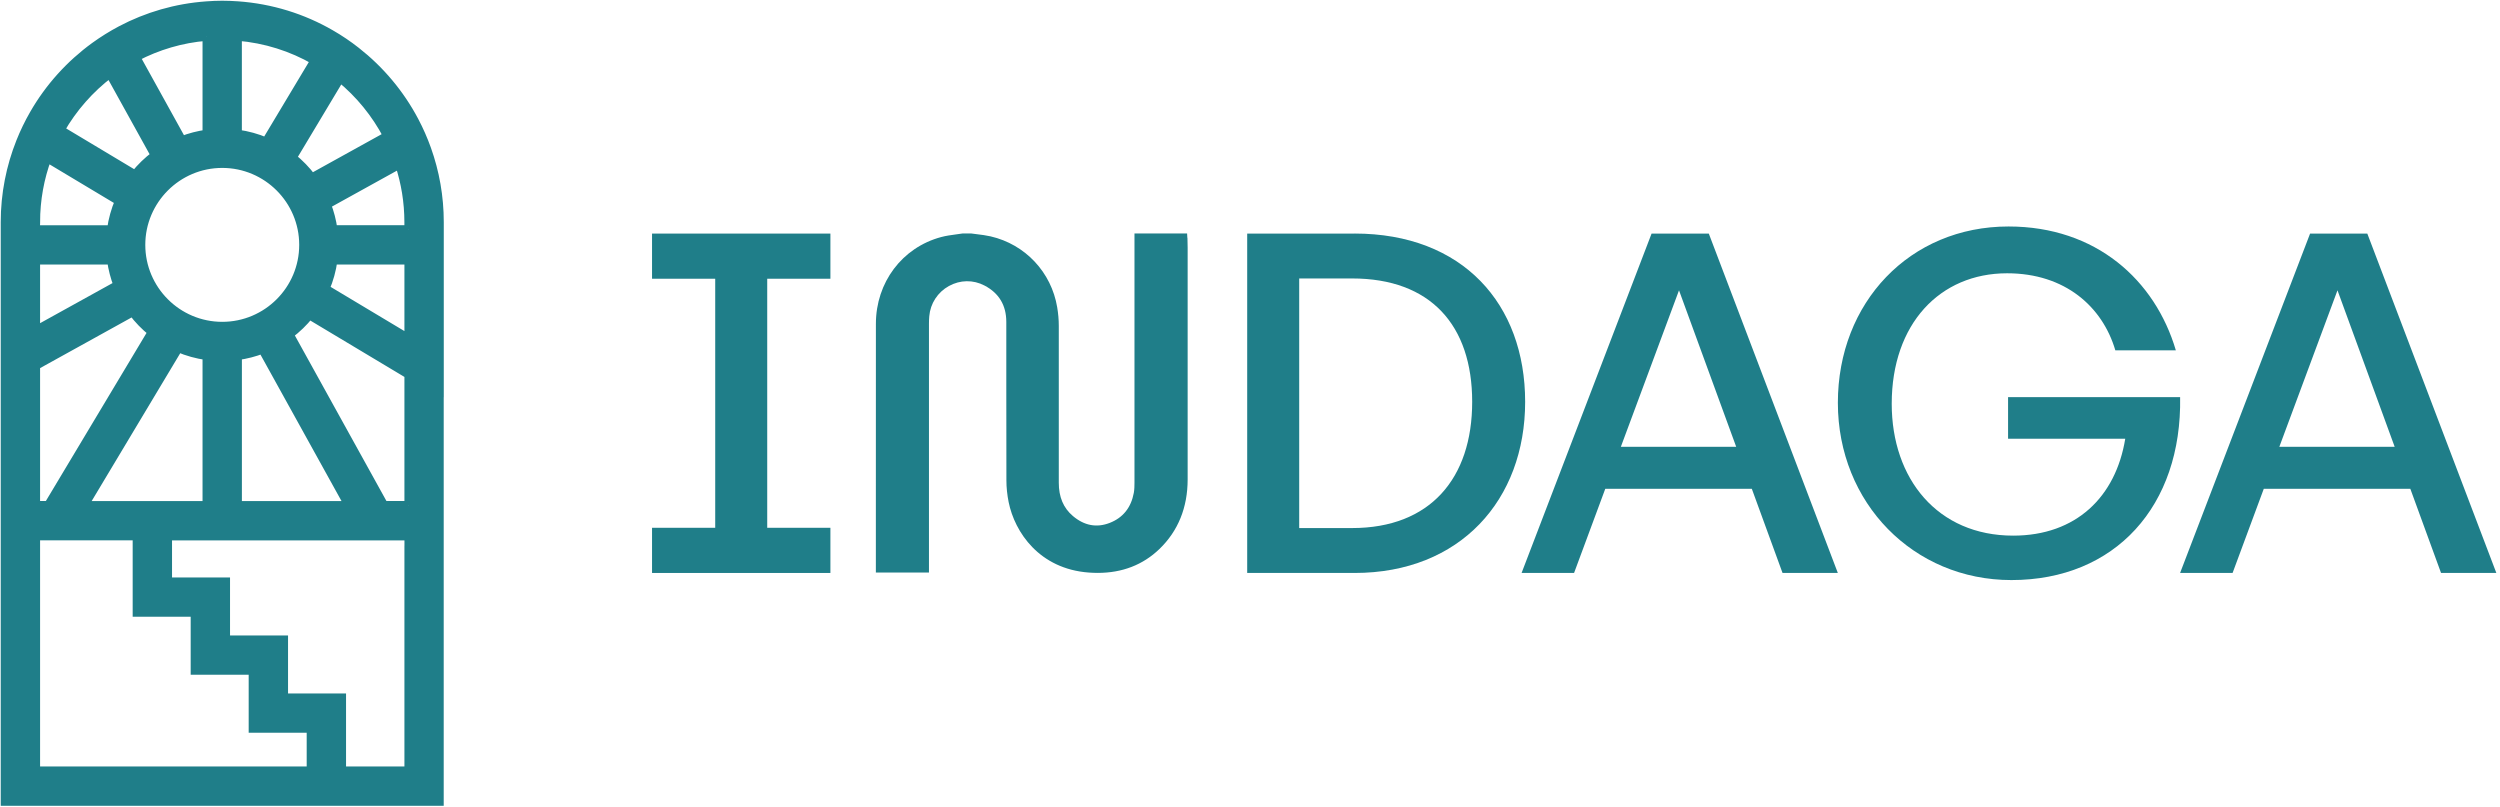
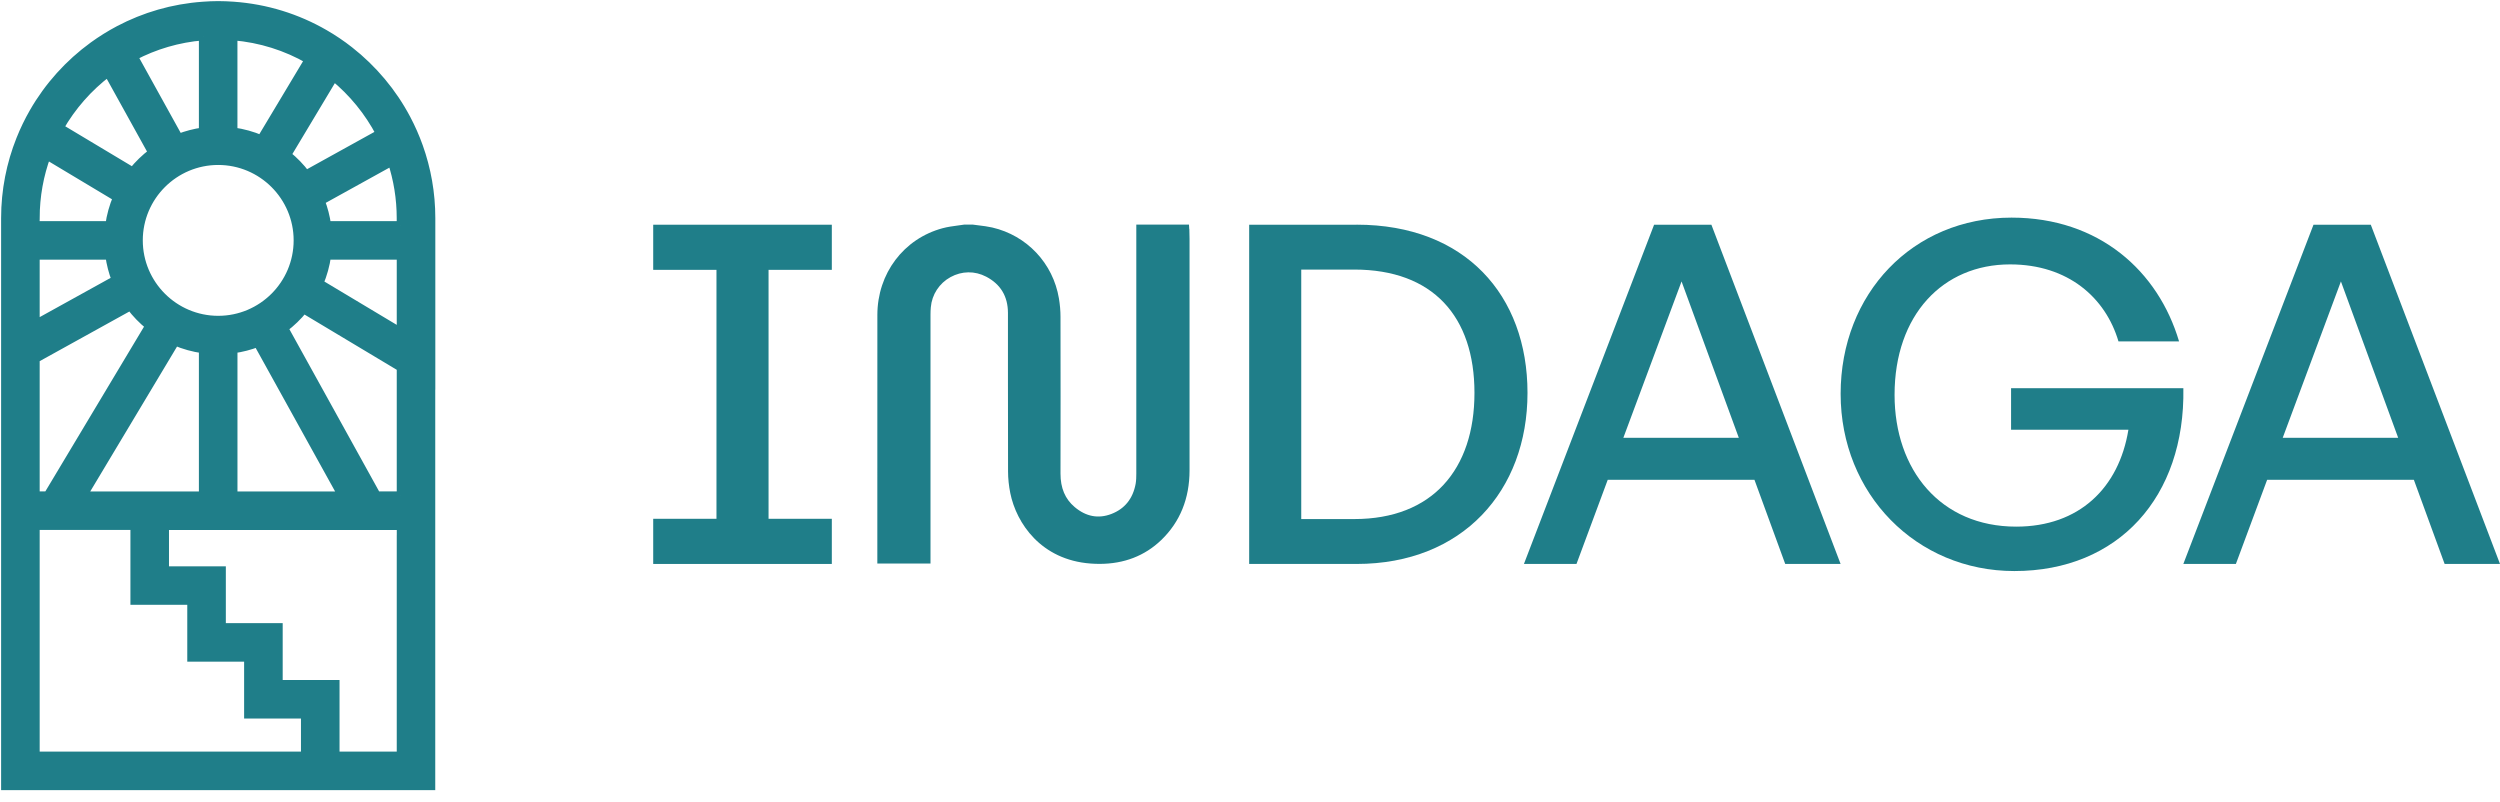
- <svg xmlns="http://www.w3.org/2000/svg" width="499" height="161" viewBox="0 0 499 161" fill="none">
-   <path d="M87.723 78.43V44.355C87.723 39.243 86.833 34.337 85.205 29.78C84.507 27.83 83.679 25.948 82.721 24.135C79.861 18.715 75.878 13.98 71.088 10.224C69.48 8.958 67.777 7.808 65.991 6.782C60.455 3.586 54.153 1.588 47.427 1.116C46.414 1.048 45.395 1 44.361 1C43.328 1 42.302 1.048 41.282 1.123C35.124 1.554 29.321 3.272 24.135 6.009C22.315 6.974 20.57 8.062 18.914 9.259C13.967 12.851 9.813 17.456 6.755 22.78C5.735 24.552 4.839 26.407 4.072 28.329C2.095 33.29 1 38.696 1 44.355V159.987H87.709V78.43H87.723ZM67.9 15.547C71.773 18.715 74.989 22.65 77.336 27.118L62.241 35.473C61.119 33.981 59.819 32.64 58.361 31.47L67.9 15.554V15.547ZM47.427 7.275C52.997 7.733 58.224 9.416 62.83 12.064L53.099 28.302C51.313 27.542 49.411 27.009 47.42 26.735V7.275H47.427ZM44.361 32.661C53.305 32.661 60.578 39.934 60.578 48.877C60.578 57.821 53.305 65.094 44.361 65.094C35.418 65.094 28.145 57.821 28.145 48.877C28.145 39.934 35.418 32.661 44.361 32.661ZM69.617 100.867H47.427V71.013C49.151 70.774 50.814 70.343 52.388 69.734L69.617 100.867ZM41.282 71.013V100.867H16.786L35.61 69.446C37.396 70.206 39.298 70.74 41.282 71.013ZM41.282 7.275V26.742C39.558 26.981 37.895 27.419 36.321 28.028L27.118 11.394C31.415 9.136 36.205 7.699 41.282 7.281V7.275ZM21.925 14.685L30.957 30.998C29.465 32.12 28.124 33.42 26.954 34.871L12.037 25.934C14.548 21.548 17.915 17.716 21.925 14.678V14.685ZM7.145 44.355C7.145 39.852 7.952 35.528 9.423 31.532L23.786 40.139C23.026 41.925 22.492 43.828 22.219 45.812H7.138V44.361L7.145 44.355ZM7.145 51.943H22.226C22.465 53.667 22.896 55.33 23.505 56.904L7.145 65.957V51.943ZM7.145 72.97L26.482 62.268C27.604 63.76 28.904 65.101 30.355 66.271L9.635 100.86H7.145V72.97ZM62.07 153.842H7.145V106.998H27.337V122.243H38.915V133.821H50.492V145.399H62.07V153.836V153.842ZM81.578 109.797V153.842H68.215V139.268H56.637V127.69H45.059V116.113H33.482V107.005H81.585V109.797H81.578ZM81.578 100.86H76.631L57.759 66.75C59.251 65.628 60.592 64.328 61.762 62.877L81.578 74.749V100.867V100.86ZM81.578 67.592L64.93 57.622C65.69 55.836 66.223 53.934 66.497 51.943H81.578V67.592ZM81.578 45.805H66.497C66.258 44.081 65.826 42.418 65.211 40.837L79.731 32.804C80.921 36.444 81.571 40.324 81.571 44.355V45.805H81.578Z" fill="#1F7E89" stroke="#1F7E89" stroke-width="1.711" />
-   <path d="M270.358 46.623H248.94V114.364H270.358C291.494 114.364 304.42 99.742 304.42 80.206C304.42 60.671 291.967 46.616 270.358 46.616V46.623ZM269.886 105.4H259.321V55.58H269.886C285.548 55.58 293.848 64.92 293.848 80.206C293.848 95.493 285.452 105.4 269.886 105.4Z" fill="#1F7E89" />
-   <path d="M329.655 46.623L303.708 114.364H314.184L320.411 97.566H349.663L355.794 114.364H366.831L341.076 46.623H329.662H329.655ZM323.524 89.177L335.13 57.947L346.543 89.177H323.524Z" fill="#1F7E89" />
-   <path d="M400.798 87.569H424.199C422.311 99.174 414.387 106.913 401.838 106.913C386.743 106.913 377.588 95.588 377.588 80.589C377.588 64.646 387.208 54.547 400.613 54.547C412.218 54.547 419.669 61.245 422.222 69.929H434.299C430.145 55.874 418.356 45.206 400.9 45.206C381.18 45.206 366.838 60.397 366.838 80.398C366.838 100.399 381.933 115.781 401.468 115.781C422.229 115.781 435.531 100.967 435.154 79.269H400.811V87.569H400.798Z" fill="#1F7E89" />
-   <path d="M472.508 46.623H461.094L435.147 114.364H445.623L451.85 97.566H481.102L487.233 114.364H498.27L472.515 46.623H472.508ZM454.957 89.177L466.562 57.947L477.975 89.177H454.957Z" fill="#1F7E89" />
-   <path d="M236.993 47.478L236.945 46.602H226.442V57.687C226.442 70.579 226.442 83.47 226.442 96.362C226.442 96.984 226.428 97.696 226.312 98.359C225.765 101.329 224.136 103.355 221.474 104.381C218.881 105.38 216.418 104.915 214.153 102.999C212.251 101.391 211.327 99.208 211.334 96.314C211.354 86.262 211.354 76.025 211.334 65.022C211.334 63.818 211.224 62.587 211.019 61.348C209.856 54.334 204.635 48.771 197.717 47.177C196.821 46.972 195.917 46.862 195.035 46.753C194.638 46.705 194.248 46.657 193.858 46.602H192.277H192.127C191.696 46.671 191.258 46.732 190.82 46.787C189.841 46.917 188.829 47.054 187.836 47.321C180.063 49.415 174.835 56.367 174.829 64.626C174.815 76.142 174.815 87.651 174.822 99.167V114.282H185.421V104.969C185.421 91.496 185.421 78.023 185.421 64.55C185.421 64.058 185.441 63.579 185.483 63.113C185.695 60.575 187.166 58.317 189.41 57.085C191.661 55.847 194.255 55.812 196.513 56.996C199.387 58.502 200.851 60.931 200.858 64.222C200.858 68.457 200.858 72.686 200.858 76.915C200.858 83.231 200.858 89.546 200.878 95.869C200.878 97.313 201.036 98.777 201.323 100.214C202.541 106.249 207.461 113.55 217.321 114.282C217.916 114.323 218.505 114.351 219.086 114.351C223.992 114.351 228.139 112.749 231.43 109.574C235.16 105.975 237.055 101.295 237.055 95.67C237.055 81.978 237.055 68.293 237.055 54.601V49.469C237.055 49.209 237.028 47.731 237.014 47.465L236.993 47.478Z" fill="#1F7E89" />
-   <path d="M142.758 46.623H130.147V55.635H142.758V105.346H130.147V114.364H142.758H153.138H165.749V105.346H153.138V55.635H165.749V46.623H153.138H142.758Z" fill="#1F7E89" />
+ <svg xmlns="http://www.w3.org/2000/svg" width="471" height="151" viewBox="0 0 471 151" fill="none">
+   <path d="M81.223 72.627V41.105C81.223 36.377 80.4 31.838 78.894 27.623C78.248 25.819 77.482 24.078 76.596 22.401C73.95 17.388 70.266 13.008 65.835 9.532C64.348 8.361 62.772 7.298 61.12 6.349C55.999 3.393 50.169 1.544 43.947 1.108C43.01 1.044 42.067 1 41.111 1C40.156 1 39.206 1.044 38.263 1.114C32.566 1.513 27.199 3.101 22.401 5.633C20.717 6.526 19.103 7.532 17.571 8.64C12.995 11.963 9.153 16.223 6.323 21.148C5.38 22.787 4.551 24.502 3.842 26.281C2.013 30.87 1 35.87 1 41.105V148.071H81.21V72.627H81.223ZM62.886 14.457C66.468 17.388 69.443 21.027 71.614 25.161L57.651 32.889C56.613 31.509 55.41 30.269 54.062 29.186L62.886 14.463V14.457ZM43.947 6.804C49.1 7.228 53.935 8.786 58.195 11.235L49.194 26.256C47.542 25.553 45.783 25.059 43.941 24.806V6.804H43.947ZM41.111 30.288C49.384 30.288 56.113 37.016 56.113 45.289C56.113 53.562 49.384 60.291 41.111 60.291C32.839 60.291 26.11 53.562 26.11 45.289C26.11 37.016 32.839 30.288 41.111 30.288ZM64.475 93.382H43.947V65.766C45.542 65.544 47.08 65.145 48.536 64.582L64.475 93.382ZM38.263 65.766V93.382H15.603L33.016 64.316C34.668 65.019 36.428 65.513 38.263 65.766ZM38.263 6.804V24.812C36.668 25.034 35.13 25.439 33.674 26.002L25.161 10.615C29.136 8.526 33.566 7.197 38.263 6.811V6.804ZM20.356 13.659L28.712 28.75C27.332 29.788 26.091 30.99 25.009 32.332L11.21 24.066C13.533 20.008 16.647 16.463 20.356 13.653V13.659ZM6.684 41.105C6.684 36.94 7.431 32.94 8.792 29.243L22.078 37.206C21.375 38.858 20.882 40.618 20.628 42.453H6.678V41.111L6.684 41.105ZM6.684 48.125H20.635C20.856 49.72 21.255 51.258 21.819 52.714L6.684 61.088V48.125ZM6.684 67.576L24.572 57.676C25.61 59.056 26.813 60.297 28.154 61.379L8.988 93.376H6.684V67.576ZM57.493 142.387H6.684V99.054H25.363V113.156H36.073V123.866H46.783V134.576H57.493V142.381V142.387ZM75.539 101.643V142.387H63.177V128.905H52.467V118.195H41.757V107.485H31.047V99.06H75.545V101.643H75.539ZM75.539 93.376H70.962L53.505 61.822C54.885 60.784 56.126 59.582 57.208 58.24L75.539 69.222V93.382V93.376ZM75.539 62.601L60.139 53.379C60.841 51.726 61.335 49.967 61.588 48.125H75.539V62.601ZM75.539 42.447H61.588C61.367 40.852 60.968 39.314 60.398 37.852L73.83 30.421C74.931 33.788 75.532 37.377 75.532 41.105V42.447H75.539Z" fill="#1F7E89" stroke="#1F7E89" stroke-width="1.582" />
+   <path d="M255.586 42.336H235.344V106.249H255.586C275.564 106.249 287.781 92.453 287.781 74.021C287.781 55.59 276.01 42.33 255.586 42.33V42.336ZM255.14 97.791H245.155V50.787H255.14C269.944 50.787 277.789 59.599 277.789 74.021C277.789 88.444 269.853 97.791 255.14 97.791Z" fill="#1F7E89" />
+   <path d="M311.632 42.336L287.108 106.249H297.01L302.895 90.4H330.543L336.337 106.249H346.769L322.426 42.336H311.639H311.632ZM305.837 82.485L316.806 53.021L327.594 82.485H305.837Z" fill="#1F7E89" />
+   <path d="M378.873 80.968H400.991C399.206 91.917 391.717 99.218 379.856 99.218C365.589 99.218 356.936 88.534 356.936 74.383C356.936 59.341 366.029 49.812 378.698 49.812C389.667 49.812 396.71 56.132 399.122 64.325H410.537C406.611 51.065 395.468 41 378.97 41C360.331 41 346.776 55.332 346.776 74.202C346.776 93.072 361.043 107.585 379.507 107.585C399.129 107.585 411.701 93.608 411.345 73.137H378.886V80.968H378.873Z" fill="#1F7E89" />
+   <path d="M446.65 42.336H435.863L411.339 106.249H421.24L427.126 90.4H454.773L460.568 106.249H471L446.657 42.336H446.65ZM430.062 82.485L441.03 53.021L451.818 82.485H430.062Z" fill="#1F7E89" />
+   <path d="M224.052 43.143L224.006 42.317H214.079V52.775C214.079 64.938 214.079 77.101 214.079 89.263C214.079 89.851 214.066 90.522 213.956 91.148C213.439 93.95 211.9 95.861 209.384 96.83C206.933 97.772 204.604 97.333 202.464 95.525C200.666 94.008 199.793 91.949 199.799 89.218C199.819 79.735 199.819 70.077 199.799 59.696C199.799 58.56 199.696 57.398 199.502 56.229C198.402 49.612 193.468 44.364 186.929 42.859C186.082 42.666 185.228 42.562 184.394 42.459C184.019 42.414 183.65 42.369 183.282 42.317H181.788H181.645C181.238 42.382 180.824 42.44 180.41 42.491C179.485 42.614 178.528 42.743 177.59 42.995C170.243 44.97 165.302 51.529 165.296 59.322C165.283 70.187 165.283 81.045 165.289 91.91V106.171H175.307V97.385C175.307 84.673 175.307 71.962 175.307 59.251C175.307 58.786 175.327 58.334 175.366 57.895C175.566 55.5 176.957 53.369 179.078 52.207C181.206 51.039 183.657 51.007 185.791 52.123C188.507 53.544 189.891 55.835 189.898 58.941C189.898 62.937 189.898 66.926 189.898 70.916C189.898 76.875 189.898 82.833 189.917 88.799C189.917 90.161 190.066 91.542 190.337 92.898C191.489 98.592 196.139 105.48 205.458 106.171C206.021 106.21 206.577 106.236 207.127 106.236C211.764 106.236 215.683 104.725 218.794 101.73C222.318 98.334 224.11 93.918 224.11 88.611C224.11 75.693 224.11 62.782 224.11 49.864V45.022C224.11 44.777 224.084 43.382 224.071 43.13L224.052 43.143Z" fill="#1F7E89" />
+   <path d="M134.984 42.336H123.064V50.839H134.984V97.74H123.064V106.249H134.984H144.795H156.714V97.74H144.795V50.839H156.714V42.336H144.795H134.984Z" fill="#1F7E89" />
</svg>
